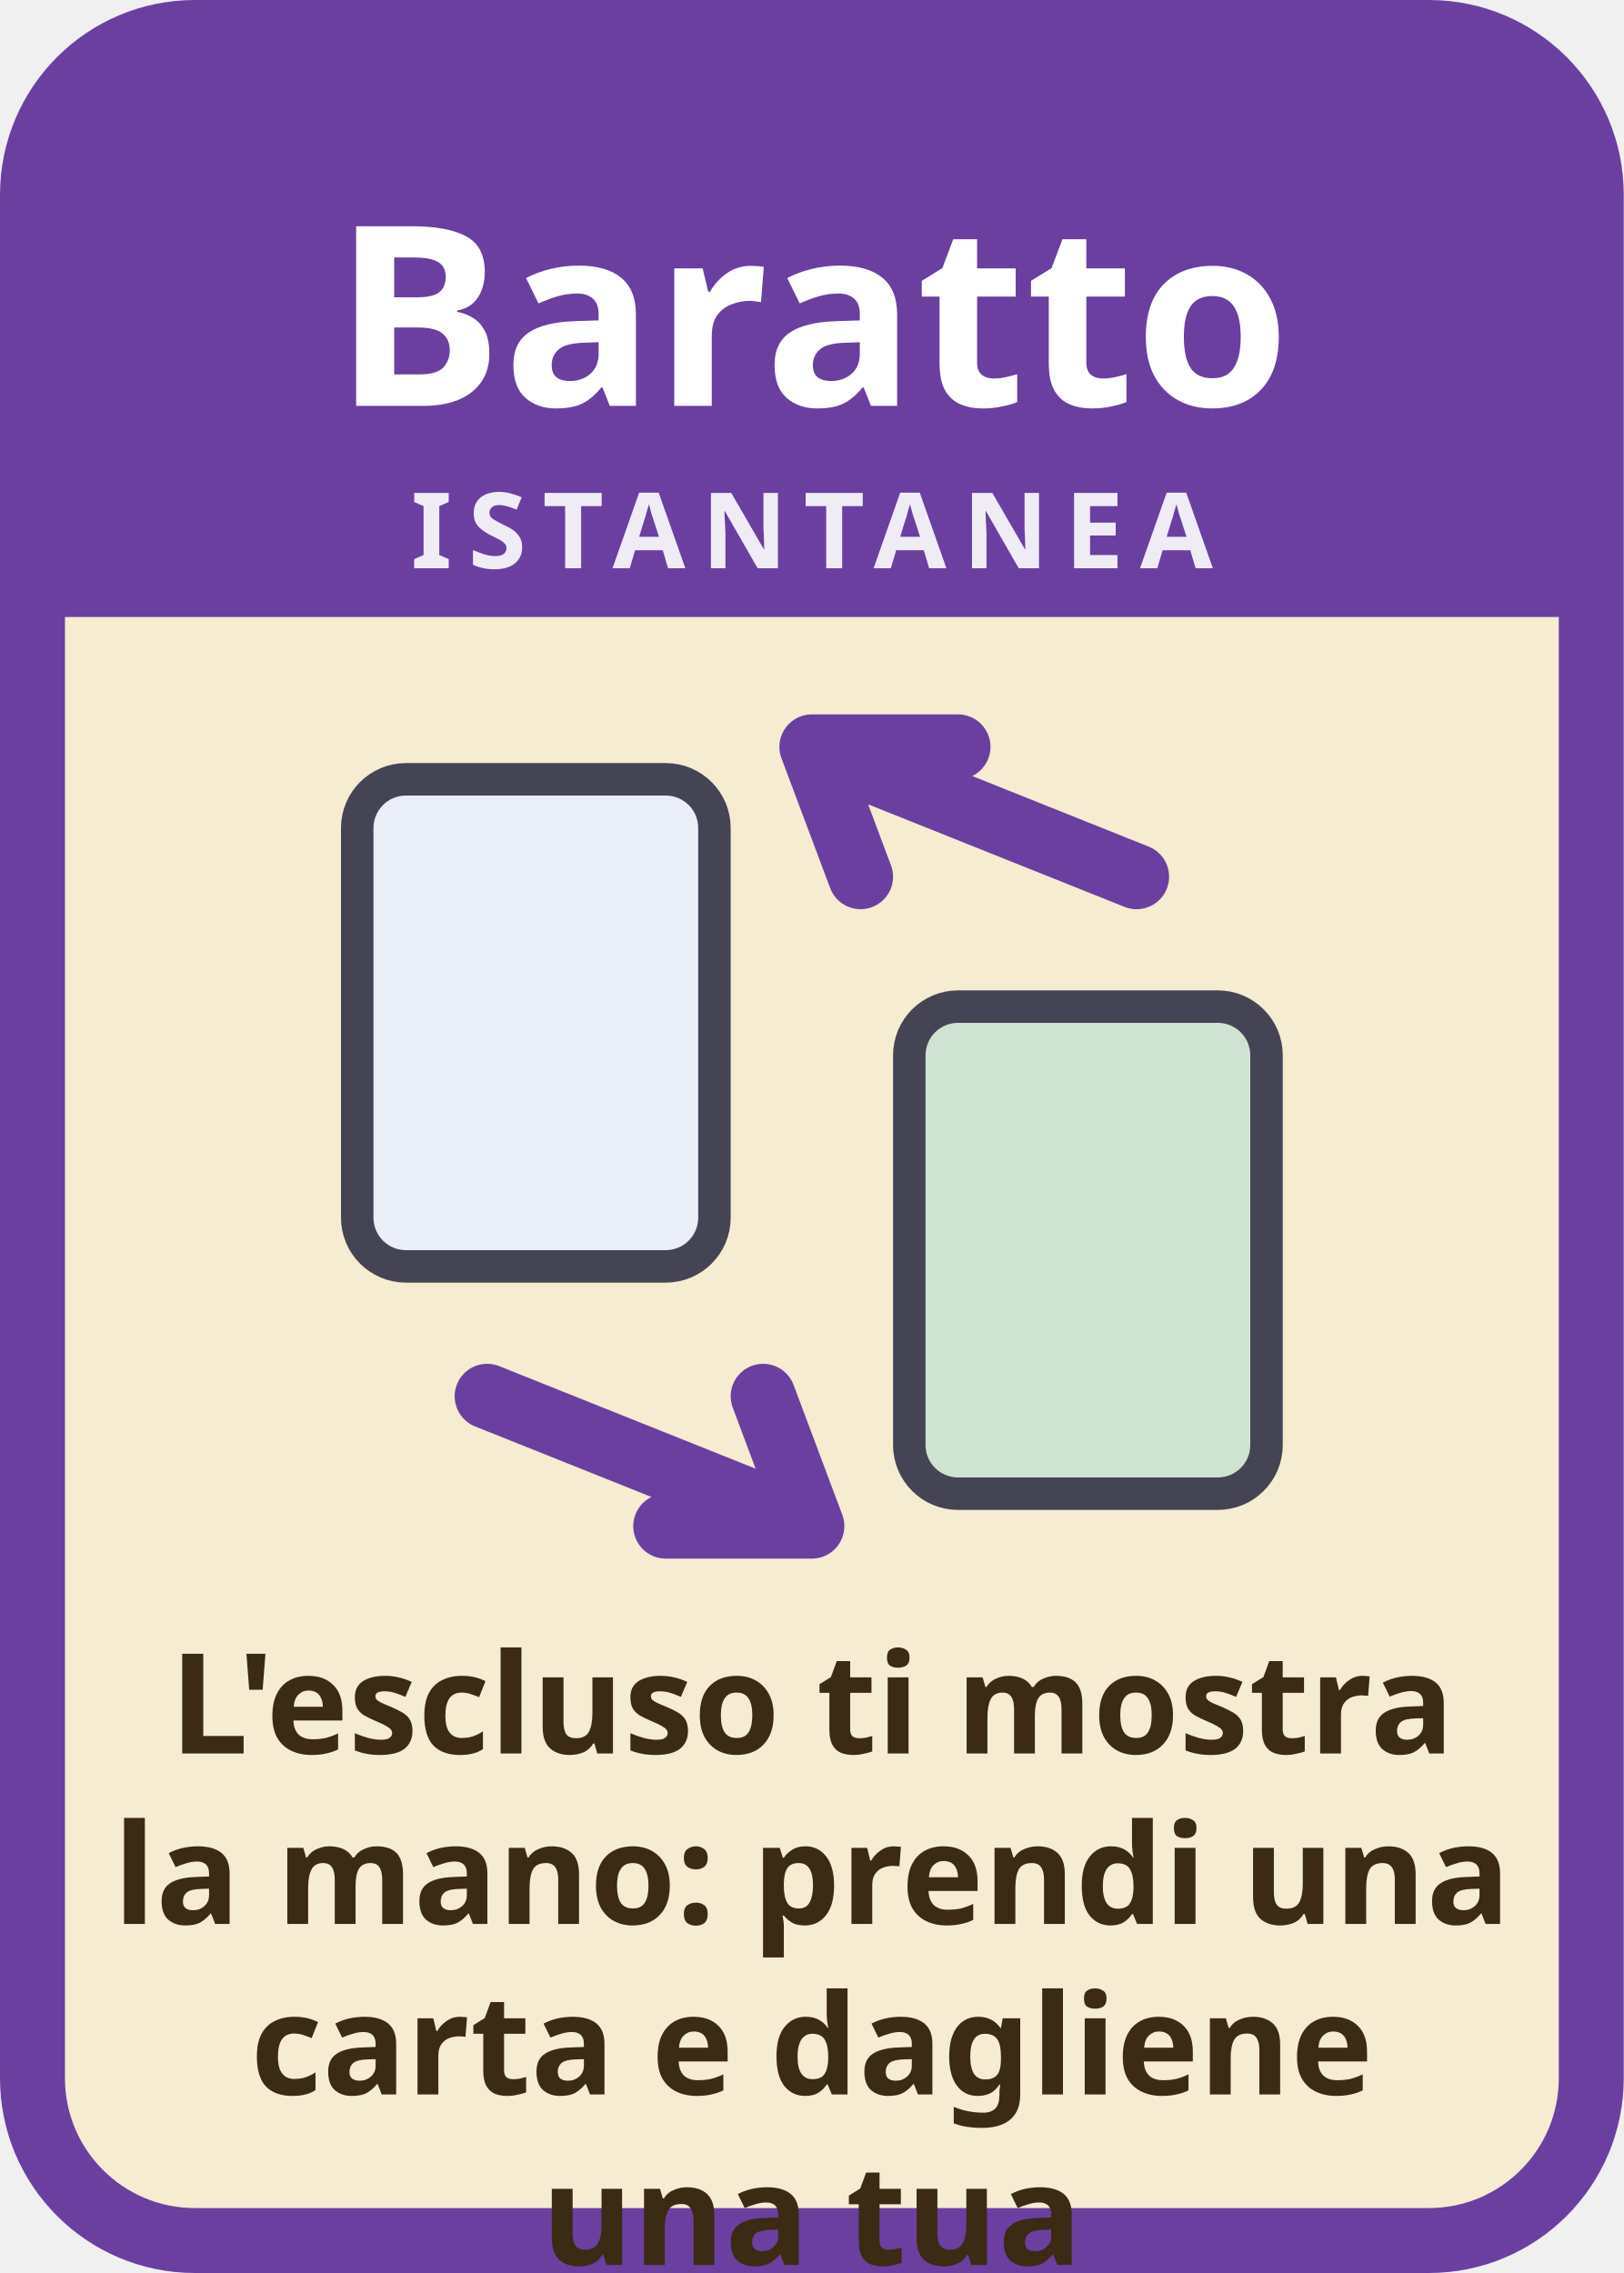
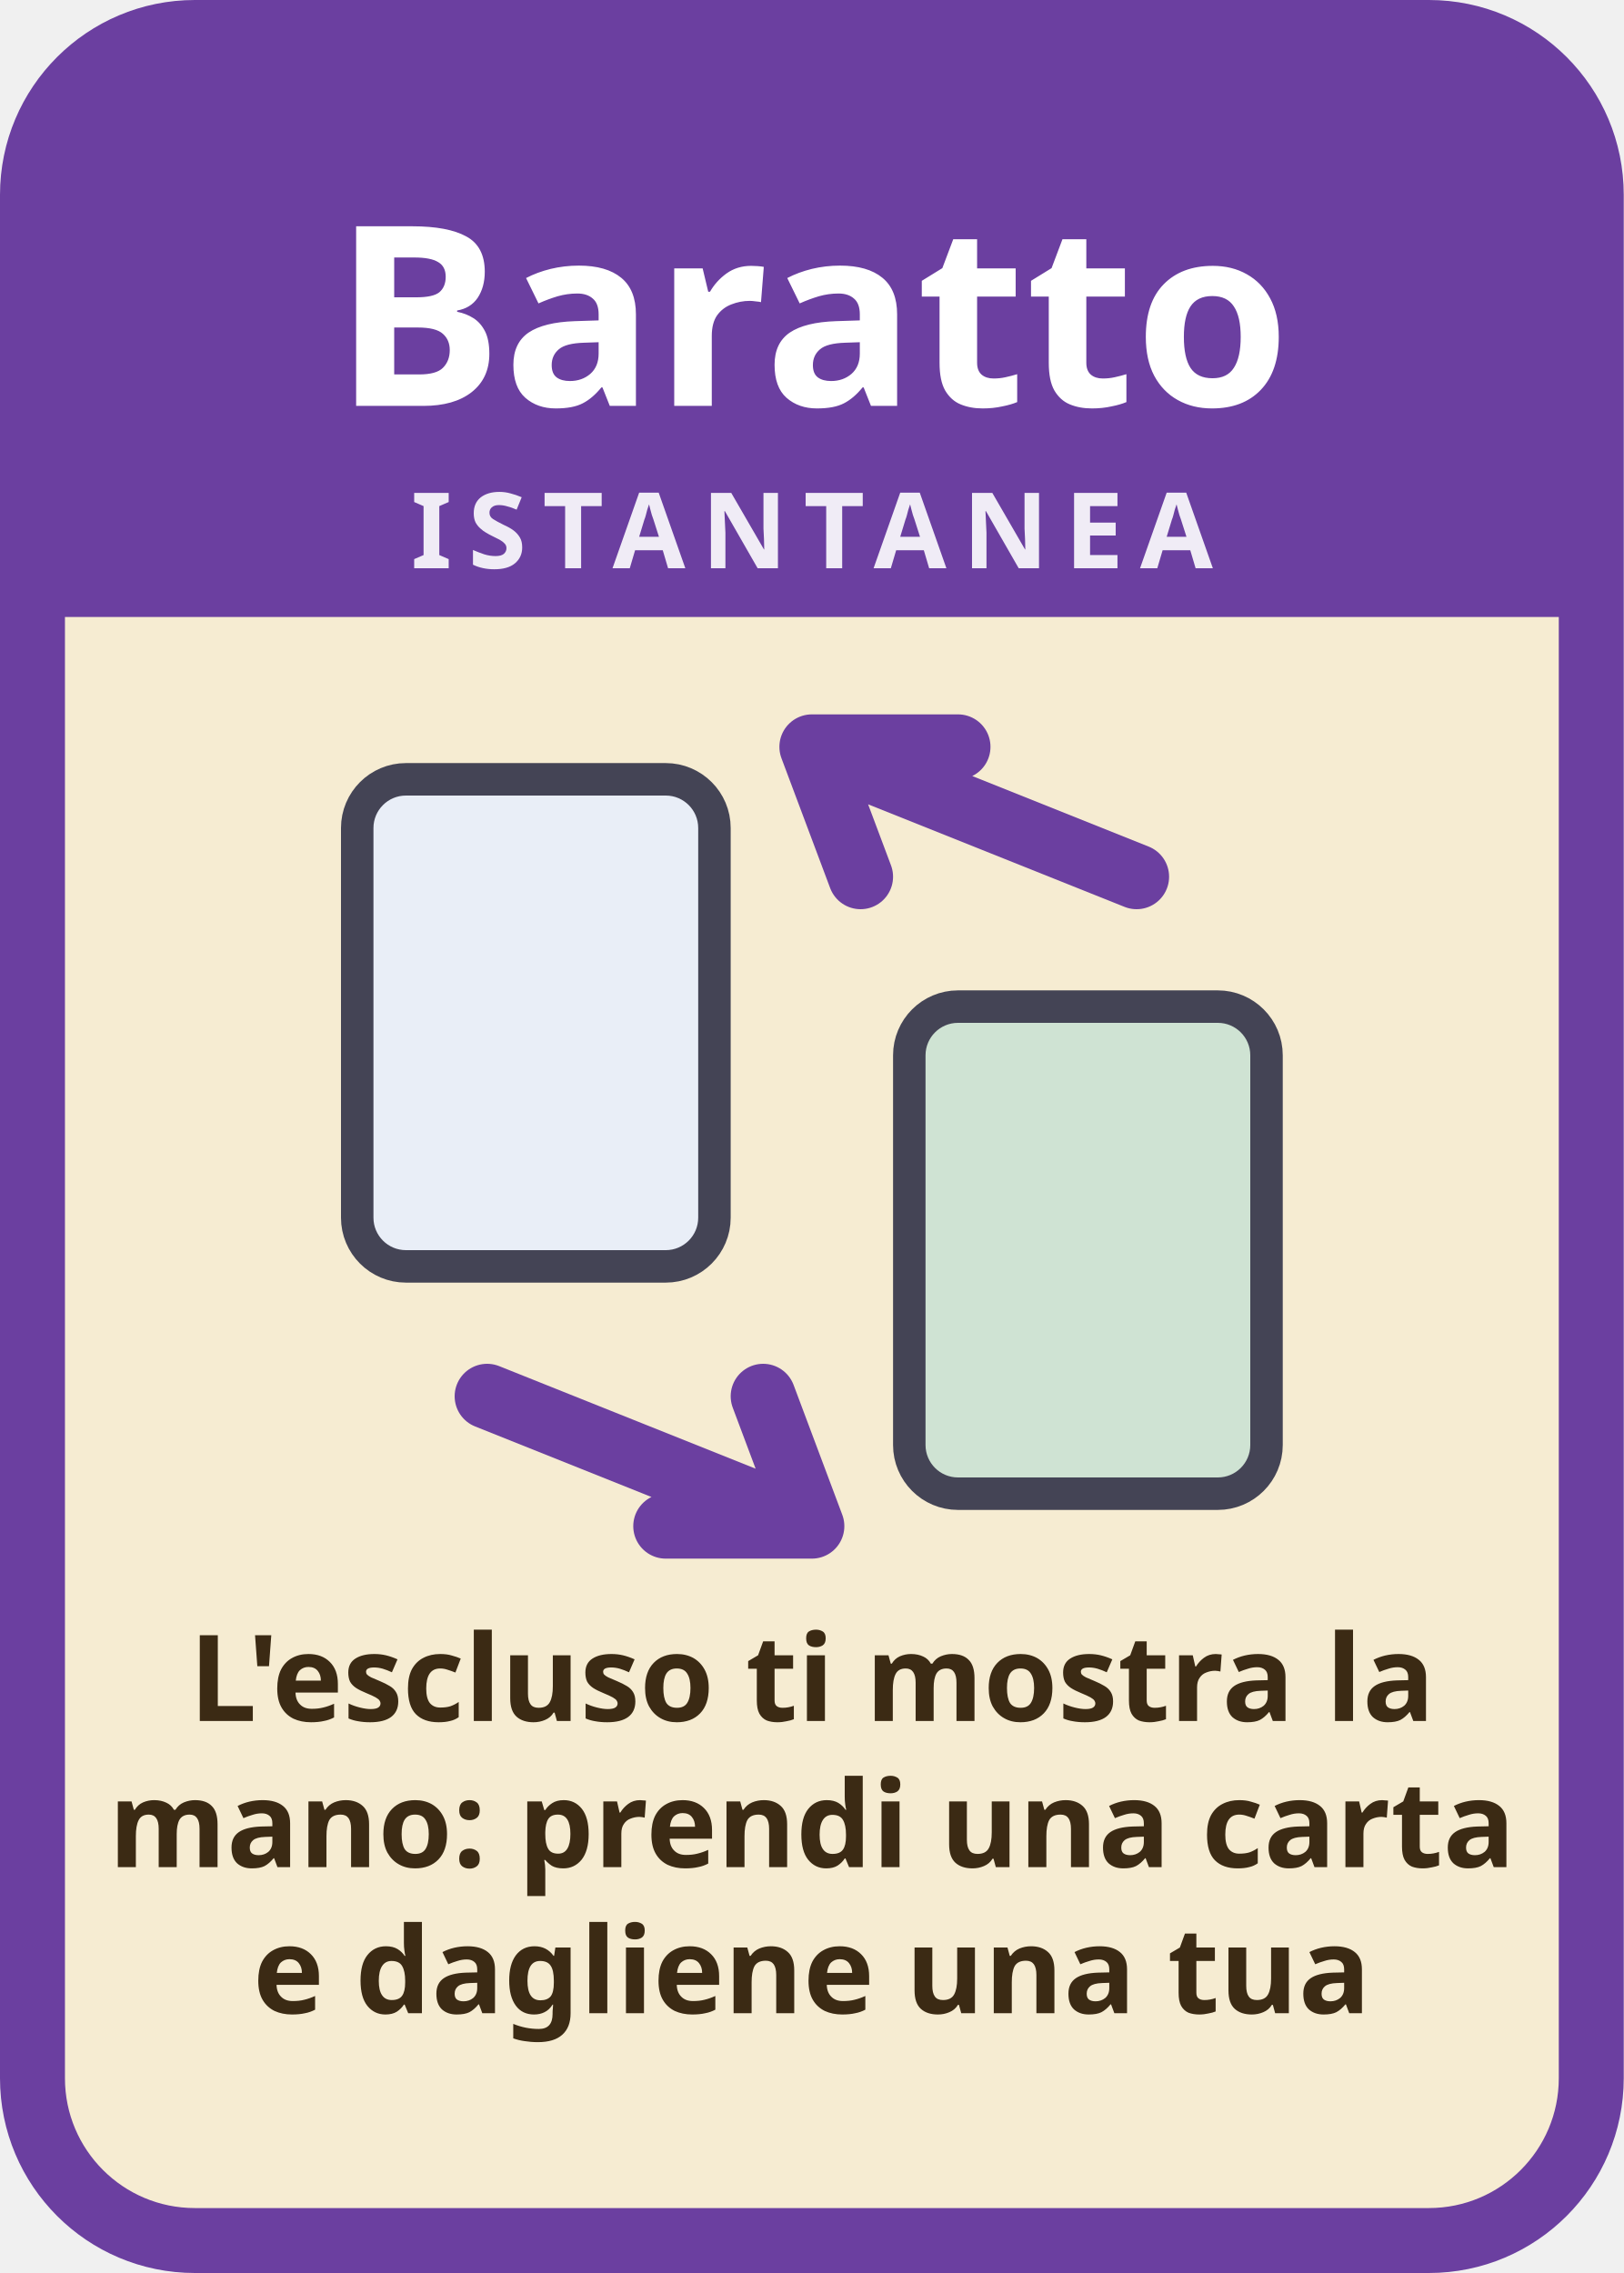
<svg xmlns="http://www.w3.org/2000/svg" viewBox="0 0 100 140" width="300" height="420" role="img" aria-label="Baratto">
  <rect x="2" y="2" width="96" height="136" rx="10" fill="#f6ecd2" stroke="#6b3fa0" stroke-width="4" />
  <path d="M2 12a10 10 0 0 1 10-10h76a10 10 0 0 1 10 10v26H2z" fill="#6b3fa0" />
  <text x="50" y="25" font-size="15.5" font-weight="900" fill="#fff" text-anchor="middle" font-family="'Trebuchet MS','Segoe UI',Verdana,sans-serif">Baratto</text>
  <text x="50" y="35" font-size="6.5" font-weight="800" fill="#fff" text-anchor="middle" font-family="'Trebuchet MS','Segoe UI',Verdana,sans-serif" letter-spacing="1" opacity="0.9">ISTANTANEA</text>
  <g transform="translate(20 40)">
    <rect x="2" y="8" width="22" height="30" rx="3" fill="#e9eef7" stroke="#445" stroke-width="2" />
    <rect x="36" y="22" width="22" height="30" rx="3" fill="#cfe3d3" stroke="#445" stroke-width="2" />
    <path d="M10 46 L30 54 M30 54 l-9 0 M30 54 l-3 -8" stroke="#6b3fa0" stroke-width="4" stroke-linecap="round" fill="none" />
    <path d="M50 14 L30 6 M30 6 l9 0 M30 6 l3 8" stroke="#6b3fa0" stroke-width="4" stroke-linecap="round" fill="none" />
  </g>
-   <text x="50" y="108" font-size="8.6" fill="#3b2a14" text-anchor="middle" font-family="'Trebuchet MS','Segoe UI',Verdana,sans-serif" font-weight="700">L'escluso ti mostra</text>
-   <text x="50" y="118.5" font-size="8.6" fill="#3b2a14" text-anchor="middle" font-family="'Trebuchet MS','Segoe UI',Verdana,sans-serif" font-weight="700">la mano: prendi una</text>
-   <text x="50" y="129" font-size="8.6" fill="#3b2a14" text-anchor="middle" font-family="'Trebuchet MS','Segoe UI',Verdana,sans-serif" font-weight="700">carta e dagliene</text>
-   <text x="50" y="139.5" font-size="8.6" fill="#3b2a14" text-anchor="middle" font-family="'Trebuchet MS','Segoe UI',Verdana,sans-serif" font-weight="700">una tua</text>
+   <text x="50" y="106" font-size="7.4" fill="#3b2a14" text-anchor="middle" font-family="'Trebuchet MS','Segoe UI',Verdana,sans-serif" font-weight="700">L'escluso ti mostra la</text>
+   <text x="50" y="115" font-size="7.4" fill="#3b2a14" text-anchor="middle" font-family="'Trebuchet MS','Segoe UI',Verdana,sans-serif" font-weight="700">mano: prendi una carta</text>
+   <text x="50" y="124" font-size="7.4" fill="#3b2a14" text-anchor="middle" font-family="'Trebuchet MS','Segoe UI',Verdana,sans-serif" font-weight="700">e dagliene una tua</text>
</svg>
